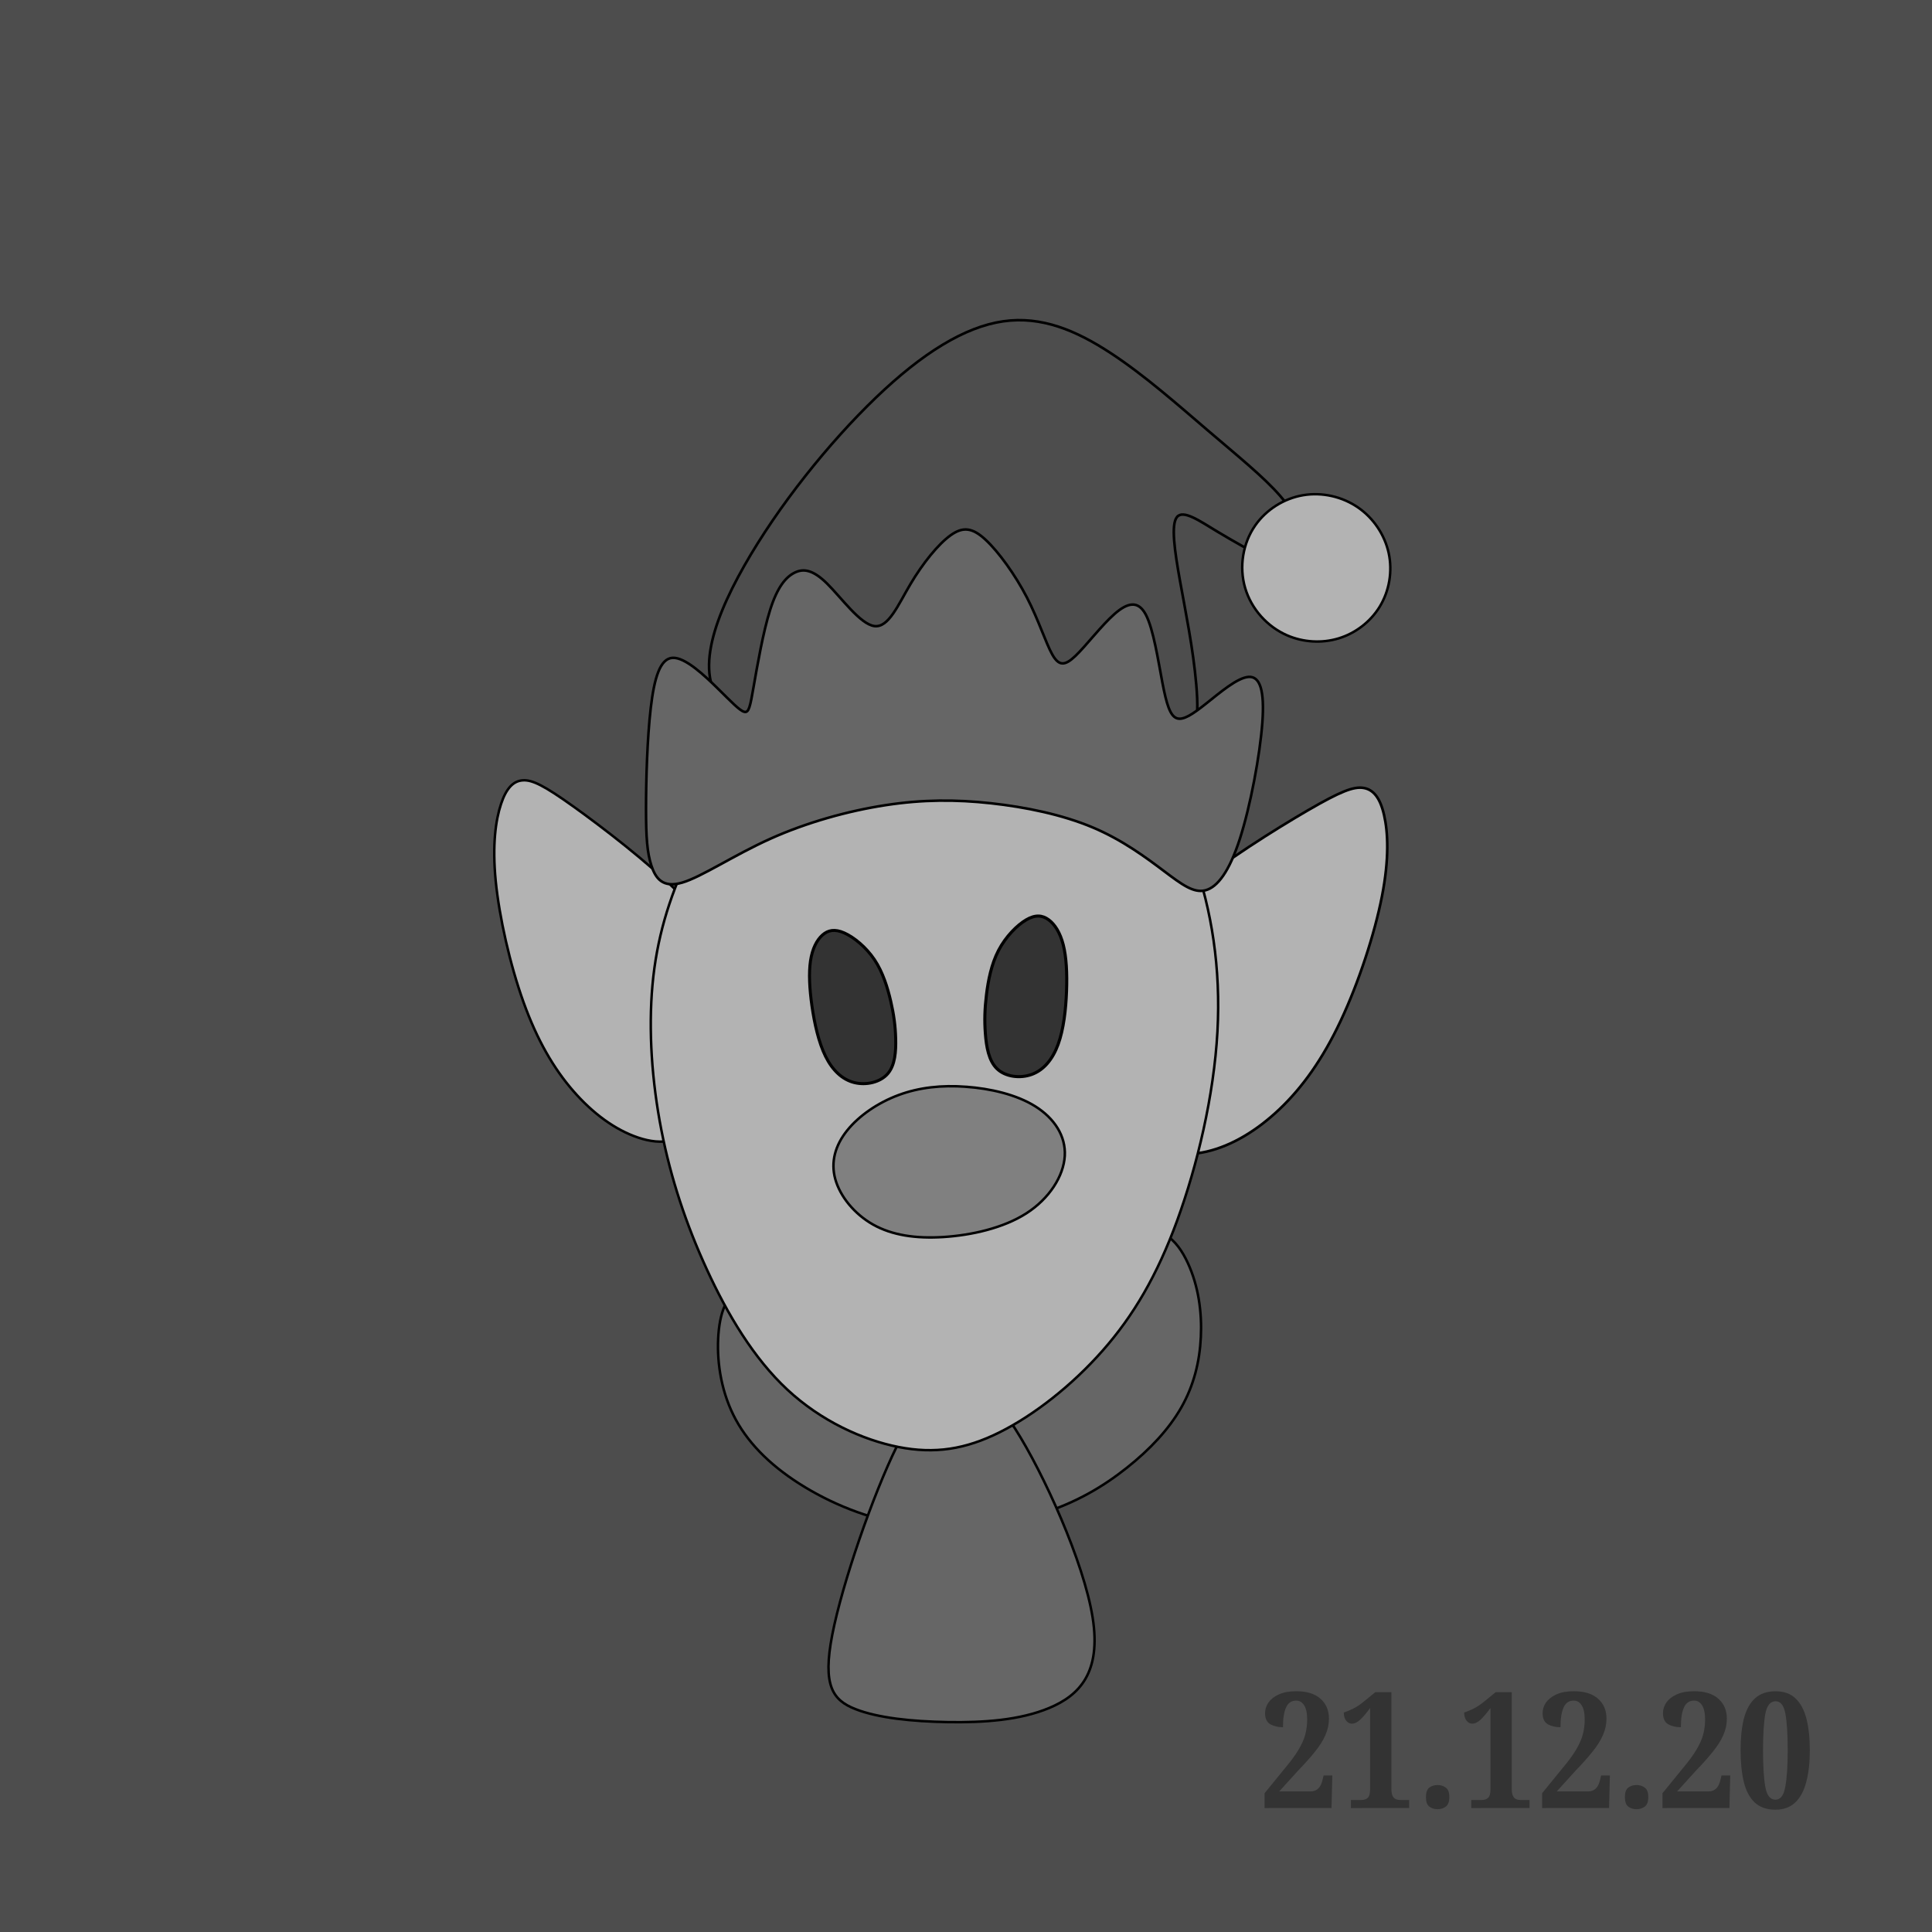
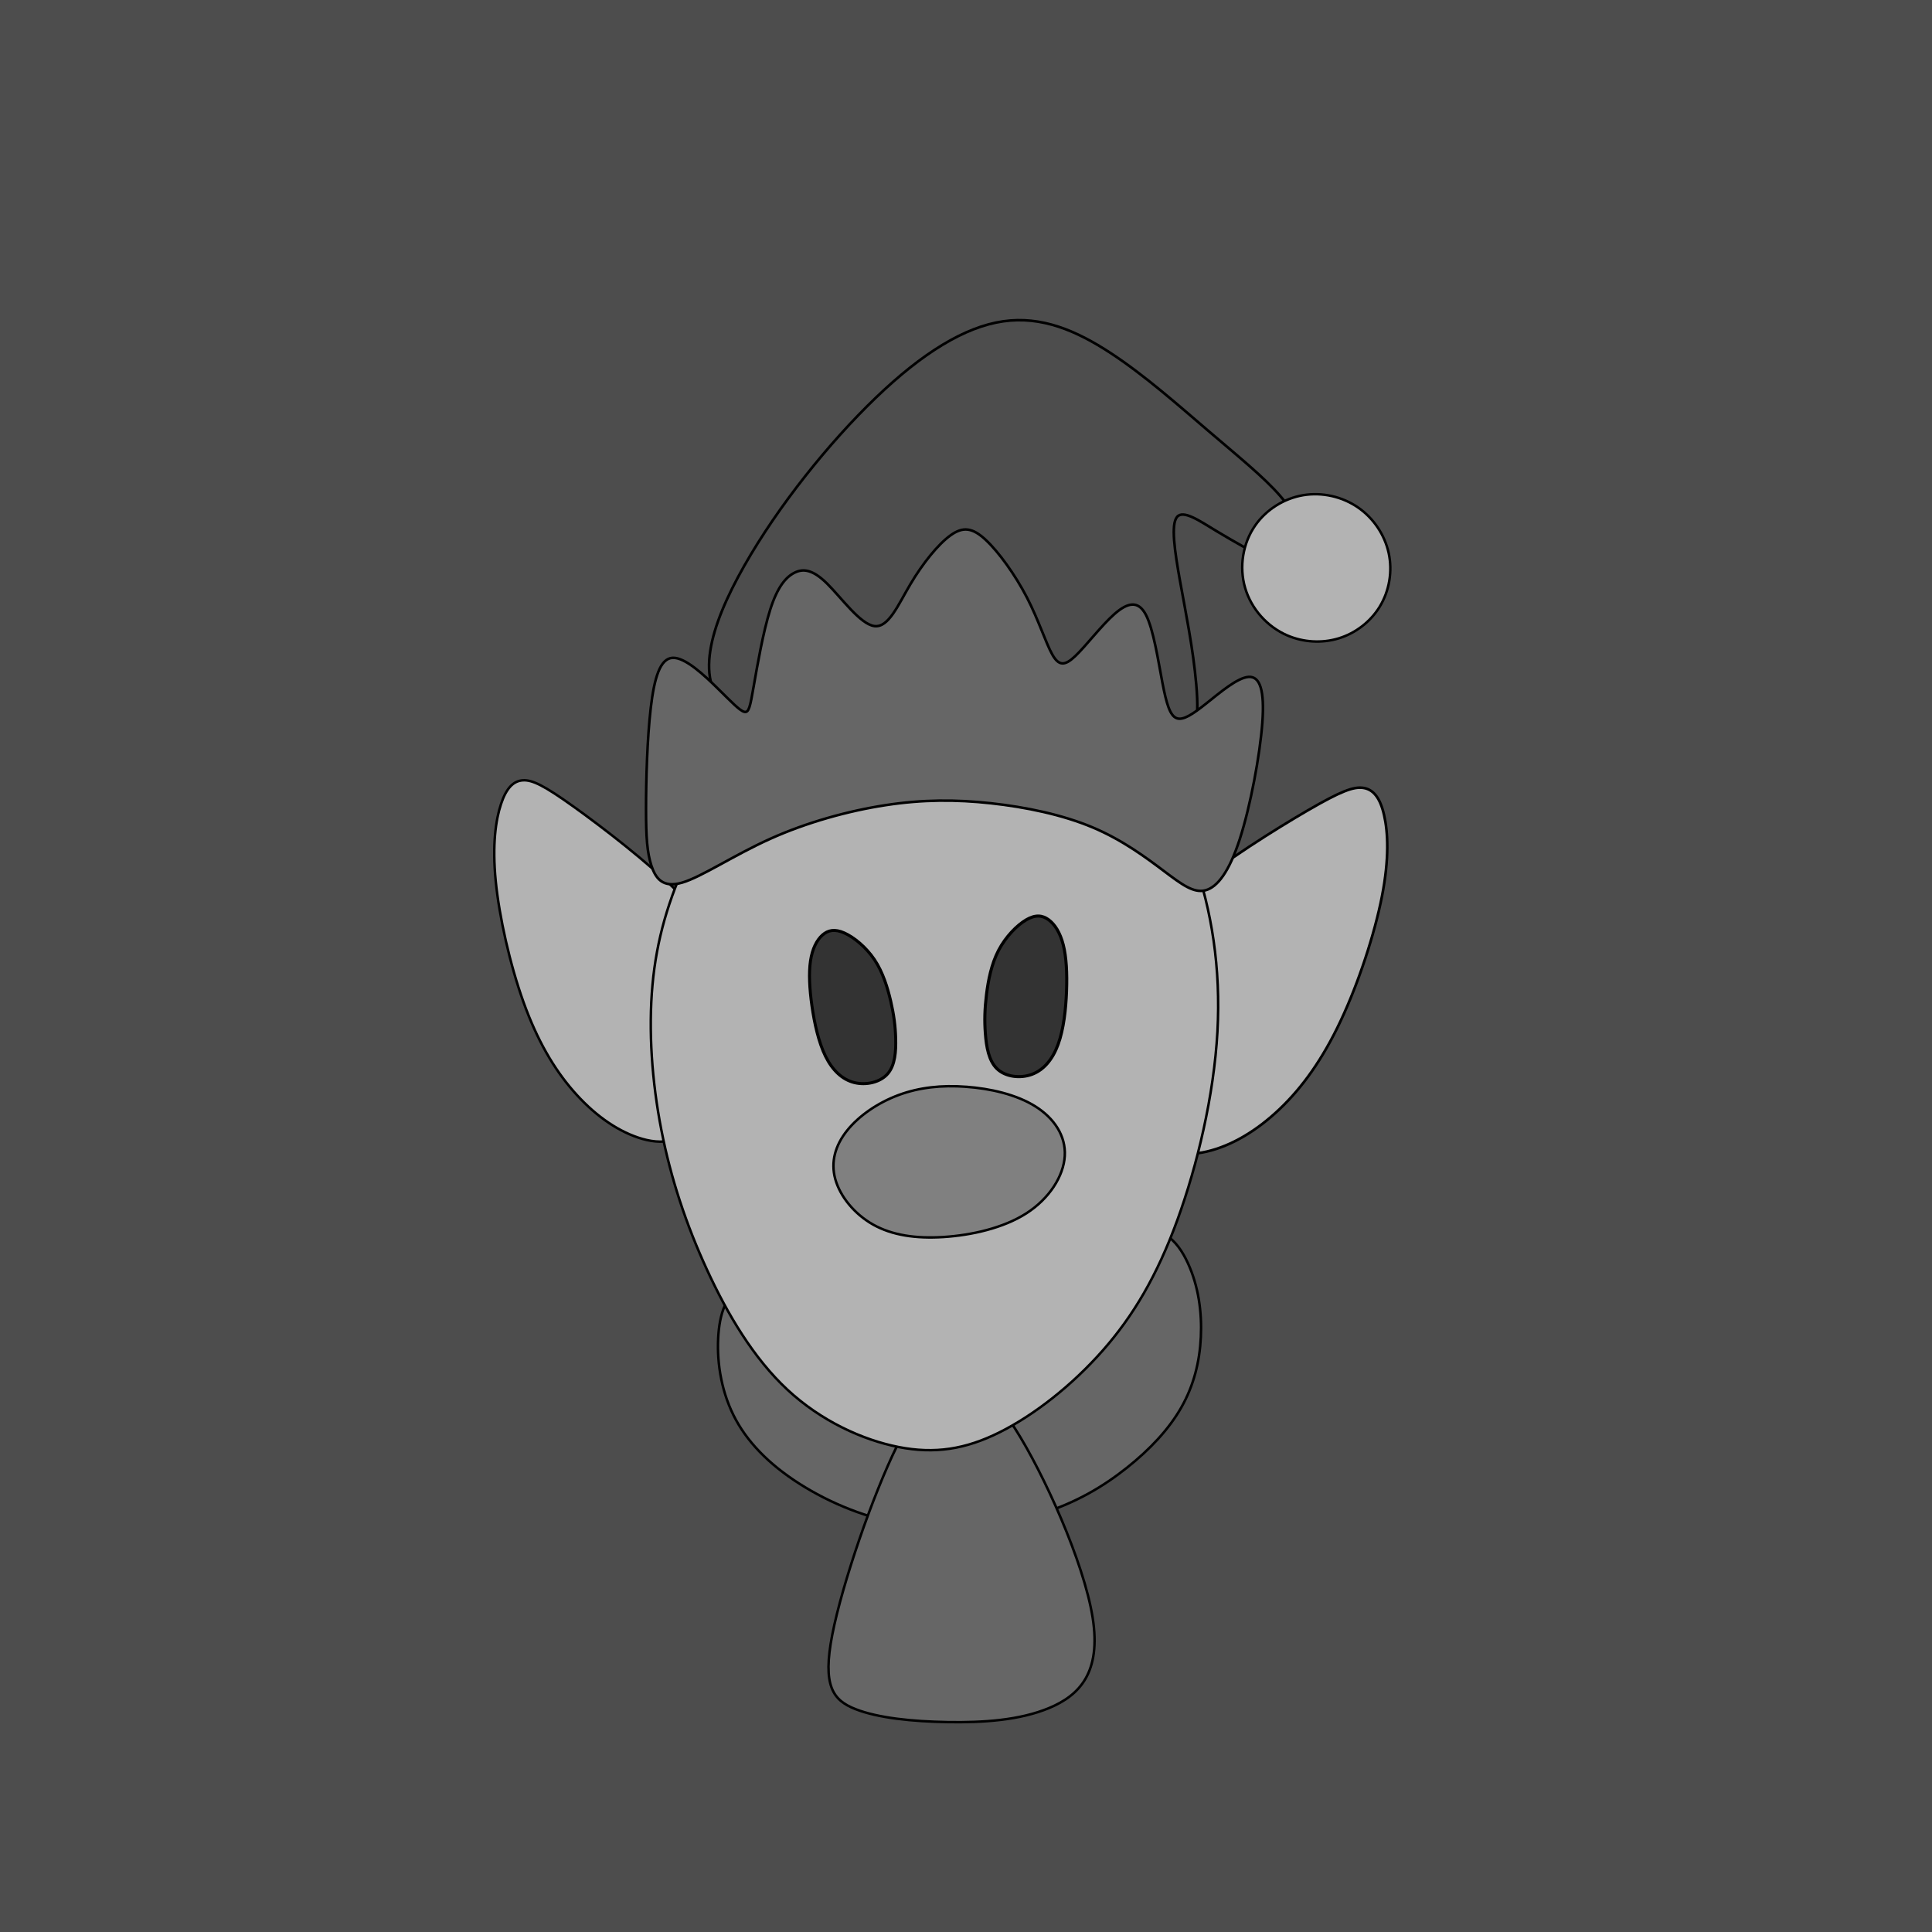
- <svg xmlns="http://www.w3.org/2000/svg" xmlns:ns1="http://www.openswatchbook.org/uri/2009/osb" width="169.333mm" height="169.333mm" viewBox="0 0 169.333 169.333" version="1.1" id="svg1422">
+ <svg xmlns="http://www.w3.org/2000/svg" xmlns:ns1="http://www.openswatchbook.org/uri/2009/osb" width="169.333mm" height="169.333mm" viewBox="0 0 169.333 169.333" id="svg1422">
  <defs id="defs1416">
-     <rect x="74.083" y="269.875" width="58.208" height="15.875" id="rect4102" />
-     <rect x="148.167" y="1081.907" width="1037.167" height="336.26" id="rect6326" />
-     <rect x="867.833" y="3175" width="910.167" height="296.333" id="rect6314" />
-     <rect x="1820.333" y="3217.333" width="846.667" height="169.333" id="rect6302" />
-     <rect x="113.322" y="786.841" width="1024.177" height="243.75" id="rect2516" />
+     <path d="M74.083 269.875h58.208v15.875H74.083z" id="rect4102" />
+     <path d="M148.167 1081.907h1037.167v336.26H148.167z" id="rect6326" />
+     <path d="M867.833 3175H1778v296.333H867.833z" id="rect6314" />
+     <path d="M1820.333 3217.333h846.667v169.333H1820.333z" id="rect6302" />
+     <path d="M113.322 786.841h1024.177v243.75H113.322z" id="rect2516" />
    <linearGradient id="linearGradient1757" ns1:paint="gradient">
-       <stop style="stop-color:#cccccc;stop-opacity:1;" offset="0" id="stop1753" />
-       <stop style="stop-color:#cccccc;stop-opacity:0;" offset="1" id="stop1755" />
+       <stop style="stop-color:#ccc;stop-opacity:1" offset="0" id="stop1753" />
+       <stop style="stop-color:#ccc;stop-opacity:0" offset="1" id="stop1755" />
    </linearGradient>
    <linearGradient id="linearGradient1324" ns1:paint="gradient">
-       <stop style="stop-color:#000000;stop-opacity:1;" offset="0" id="stop1320" />
-       <stop style="stop-color:#000000;stop-opacity:0;" offset="1" id="stop1322" />
+       <stop style="stop-color:#000;stop-opacity:1" offset="0" id="stop1320" />
+       <stop style="stop-color:#000;stop-opacity:0" offset="1" id="stop1322" />
    </linearGradient>
  </defs>
  <g id="layer1" transform="translate(-15.87501,-68.79166)">
    <g id="g4092" transform="translate(291.7978,-130.0237)">
-       <rect style="fill:#4d4d4d;fill-opacity:1;stroke:none;stroke-width:1;stroke-miterlimit:4;stroke-dasharray:none;stroke-opacity:1;paint-order:stroke markers fill" id="rect4085-90-1" width="169.333" height="169.333" x="-275.923" y="198.815" />
+       <path style="fill:#4d4d4d;fill-opacity:1;stroke:none;stroke-width:1;stroke-miterlimit:4;stroke-dasharray:none;stroke-opacity:1;paint-order:stroke markers fill" id="rect4085-90-1" d="M-275.923 198.815h169.333v169.333H-275.923z" />
      <g id="g4002-5" transform="matrix(0.6717076,0,0,0.6717076,-2133.389,-1376.471)">
-         <path style="fill:#4d4d4d;stroke:#000000;stroke-width:0.34px;stroke-linecap:butt;stroke-linejoin:miter;stroke-opacity:1" d="m 2860.602,2438.019 c -4.944,-3.647 -2.675,-11.102 1.783,-18.964 4.457,-7.861 11.103,-16.127 17.181,-21.962 6.078,-5.835 11.589,-9.239 16.614,-9.968 5.025,-0.729 9.563,1.216 14.02,4.133 4.457,2.918 8.833,6.808 12.723,10.13 3.89,3.323 7.294,6.078 9.401,8.509 2.107,2.431 2.917,4.538 3.079,6.321 0.162,1.783 -0.324,3.241 -1.134,3.566 -0.81,0.324 -1.945,-0.486 -3.728,-1.54 -1.783,-1.054 -4.214,-2.35 -6.483,-3.728 -2.269,-1.378 -4.376,-2.836 -5.187,-1.864 -0.811,0.973 -0.324,4.376 0.405,8.428 0.729,4.052 1.702,8.752 2.107,13.453 0.405,4.7 0.243,9.401 -5.106,10.535 -5.349,1.134 -15.884,-1.297 -27.23,-2.431 -11.346,-1.135 -23.502,-0.973 -28.445,-4.619 z" id="path2007-21" />
-         <path style="fill:#666666;stroke:#000000;stroke-width:0.324px;stroke-linecap:butt;stroke-linejoin:miter;stroke-opacity:1" d="m 2862.314,2513.553 c -2.239,0.232 -3.165,3.01 -3.319,6.33 -0.154,3.319 0.463,7.179 2.316,10.575 1.853,3.396 4.94,6.329 9.031,8.799 4.091,2.47 9.185,4.477 14.666,5.094 5.481,0.617 11.347,-0.154 16.055,-1.621 4.708,-1.467 8.259,-3.628 11.27,-6.021 3.01,-2.393 5.48,-5.017 7.101,-7.873 1.621,-2.856 2.393,-5.944 2.547,-9.185 0.154,-3.242 -0.309,-6.638 -1.698,-9.649 -1.389,-3.01 -3.705,-5.635 -8.414,-3.705 -4.709,1.93 -11.81,8.413 -18.911,11.115 -7.101,2.702 -14.203,1.621 -19.529,-0.077 -5.326,-1.698 -8.877,-4.014 -11.116,-3.782 z" id="path1999-9" />
-         <path style="display:inline;fill:#b3b3b3;stroke:#000000;stroke-width:0.342px;stroke-linecap:butt;stroke-linejoin:miter;stroke-opacity:1" d="m 2935.966,2450.919 c 4.24,-2.46 5.938,-3.117 7.228,-2.913 1.289,0.204 2.17,1.269 2.691,3.526 0.522,2.258 0.685,5.708 -0.27,10.606 -0.955,4.898 -3.03,11.243 -5.386,16.253 -2.356,5.01 -4.995,8.685 -7.962,11.511 -2.967,2.826 -6.262,4.803 -9.523,5.557 -3.261,0.753 -6.487,0.284 -8.291,-3.976 -1.804,-4.26 -2.185,-12.31 -1.33,-17.872 0.855,-5.561 2.945,-8.634 7.382,-12.302 4.437,-3.668 11.22,-7.931 15.46,-10.391 z" id="path1972-8-8" />
-         <path style="fill:#b3b3b3;stroke:#000000;stroke-width:0.324px;stroke-linecap:butt;stroke-linejoin:miter;stroke-opacity:1" d="m 2840.083,2450.412 c -3.782,-2.702 -5.326,-3.474 -6.561,-3.397 -1.235,0.077 -2.162,1.003 -2.856,3.088 -0.695,2.084 -1.158,5.326 -0.695,10.035 0.463,4.709 1.853,10.884 3.628,15.824 1.776,4.94 3.937,8.645 6.484,11.578 2.547,2.933 5.481,5.094 8.491,6.098 3.01,1.003 6.098,0.849 8.182,-3.01 2.084,-3.86 3.165,-11.424 2.856,-16.75 -0.309,-5.326 -2.007,-8.414 -5.866,-12.273 -3.859,-3.86 -9.88,-8.491 -13.662,-11.193 z" id="path1972-5" />
-         <path style="fill:#666666;stroke:#000000;stroke-width:0.324px;stroke-linecap:butt;stroke-linejoin:miter;stroke-opacity:1" d="m 2889.716,2526.289 c -2.161,0.463 -4.323,1.389 -7.41,7.642 -3.088,6.253 -7.102,17.831 -8.414,24.546 -1.312,6.716 0.077,8.568 3.011,9.726 2.933,1.158 7.41,1.621 12.042,1.698 4.631,0.077 9.417,-0.232 13.276,-1.853 3.859,-1.621 6.793,-4.554 5.635,-11.81 -1.158,-7.256 -6.407,-18.834 -10.112,-24.623 -3.705,-5.789 -5.866,-5.789 -8.028,-5.326 z" id="path2011-1" />
-         <path style="fill:#b3b3b3;stroke:#000000;stroke-width:0.324px;stroke-linecap:butt;stroke-linejoin:miter;stroke-opacity:1" d="m 2865.633,2441.612 c -4.168,3.937 -7.873,9.803 -10.498,15.361 -2.624,5.558 -4.168,10.807 -4.708,16.75 -0.54,5.944 -0.077,12.582 1.158,18.912 1.235,6.33 3.242,12.35 5.944,18.217 2.702,5.866 6.098,11.578 10.498,15.669 4.4,4.091 9.803,6.561 14.512,7.487 4.708,0.926 8.722,0.309 13.199,-1.93 4.477,-2.239 9.417,-6.098 13.431,-10.652 4.014,-4.554 7.101,-9.803 9.726,-16.982 2.624,-7.179 4.786,-16.287 5.249,-24.623 0.463,-8.336 -0.772,-15.901 -3.087,-22.462 -2.316,-6.561 -5.712,-12.119 -10.266,-16.133 -4.554,-4.014 -10.266,-6.484 -15.747,-7.488 -5.481,-1.004 -10.729,-0.54 -15.67,0.695 -4.94,1.235 -9.572,3.242 -13.74,7.179 z" id="path1968-7" />
-         <path style="fill:#666666;stroke:#000000;stroke-width:0.336px;stroke-linecap:butt;stroke-linejoin:miter;stroke-opacity:1" d="m 2854.291,2460.367 c 2.547,-0.746 6.714,-3.563 11.5,-5.718 4.785,-2.155 10.188,-3.646 15.05,-4.392 4.862,-0.746 9.184,-0.746 13.738,-0.249 4.554,0.497 9.339,1.492 13.275,3.149 3.936,1.657 7.023,3.978 9.339,5.718 2.315,1.74 3.859,2.9 5.402,2.486 1.543,-0.414 3.087,-2.403 4.476,-6.712 1.389,-4.309 2.624,-10.938 2.933,-15.164 0.309,-4.226 -0.309,-6.049 -1.775,-5.966 -1.466,0.083 -3.782,2.071 -5.557,3.48 -1.775,1.409 -3.01,2.237 -3.859,1.906 -0.849,-0.331 -1.312,-1.823 -1.852,-4.64 -0.54,-2.817 -1.158,-6.961 -2.161,-8.867 -1.003,-1.906 -2.392,-1.575 -4.09,-0.083 -1.698,1.492 -3.705,4.143 -5.094,5.469 -1.389,1.326 -2.161,1.326 -3.01,-0.166 -0.849,-1.491 -1.775,-4.474 -3.319,-7.458 -1.544,-2.983 -3.704,-5.966 -5.402,-7.541 -1.698,-1.575 -2.933,-1.74 -4.554,-0.58 -1.621,1.16 -3.627,3.646 -5.248,6.381 -1.621,2.735 -2.856,5.718 -4.708,5.469 -1.852,-0.248 -4.322,-3.729 -6.174,-5.552 -1.852,-1.823 -3.087,-1.989 -4.245,-1.409 -1.158,0.58 -2.238,1.906 -3.164,4.806 -0.926,2.9 -1.698,7.375 -2.161,10.027 -0.463,2.652 -0.617,3.48 -1.235,3.315 -0.617,-0.166 -1.698,-1.326 -3.473,-3.066 -1.775,-1.74 -4.245,-4.06 -5.866,-3.978 -1.621,0.083 -2.393,2.569 -2.856,6.546 -0.463,3.978 -0.617,9.447 -0.617,13.176 0,3.729 0.154,5.718 0.695,7.375 0.54,1.657 1.466,2.983 4.013,2.237 z" id="path1995-3" />
-         <path style="fill:#808080;stroke:#000000;stroke-width:0.324px;stroke-linecap:butt;stroke-linejoin:miter;stroke-opacity:1" d="m 2891.337,2487 c -3.165,-0.232 -6.098,0.077 -8.8,1.081 -2.702,1.003 -5.172,2.702 -6.716,4.631 -1.544,1.93 -2.161,4.091 -1.544,6.33 0.618,2.239 2.47,4.554 4.94,5.944 2.47,1.389 5.558,1.852 9.186,1.621 3.628,-0.232 7.796,-1.158 10.806,-3.088 3.01,-1.93 4.863,-4.863 5.017,-7.487 0.154,-2.624 -1.389,-4.94 -3.859,-6.484 -2.47,-1.544 -5.866,-2.316 -9.031,-2.547 z" id="path2003-5" />
-         <path style="fill:#b3b3b3;stroke:#000000;stroke-width:0.324px;stroke-linecap:butt;stroke-linejoin:miter;stroke-opacity:1" d="m 2942.514,2411.431 c -2.071,-1.439 -4.712,-2.038 -7.198,-1.617 -2.486,0.422 -4.787,1.866 -6.233,3.932 -1.634,2.336 -2.127,5.426 -1.325,8.162 0.802,2.735 2.877,5.063 5.493,6.196 2.1,0.909 4.525,1.055 6.714,0.388 2.189,-0.668 4.124,-2.147 5.328,-4.093 1.282,-2.073 1.714,-4.652 1.197,-7.034 -0.517,-2.382 -1.974,-4.544 -3.976,-5.934 z" id="path2015-8" />
-         <path style="display:inline;fill:#333333;stroke:#000000;stroke-width:0.392px;stroke-linecap:butt;stroke-linejoin:miter;stroke-opacity:1" d="m 2881.12,2485.305 c -0.974,1.119 -2.81,1.539 -4.369,1.148 -1.559,-0.391 -2.836,-1.59 -3.745,-3.428 -0.909,-1.838 -1.449,-4.31 -1.771,-6.569 -0.322,-2.259 -0.427,-4.303 -0.189,-5.887 0.238,-1.584 0.818,-2.707 1.55,-3.359 0.732,-0.652 1.615,-0.834 2.855,-0.283 1.24,0.551 2.836,1.836 3.941,3.487 1.105,1.651 1.718,3.67 2.124,5.42 0.406,1.751 0.604,3.234 0.647,4.884 0.043,1.65 -0.068,3.466 -1.042,4.585 z" id="path1426-5-6-2" />
-         <path style="display:inline;fill:#333333;stroke:#000000;stroke-width:0.401px;stroke-linecap:butt;stroke-linejoin:miter;stroke-opacity:1" d="m 2895.396,2484.663 c 1.101,1.046 2.999,1.285 4.533,0.721 1.534,-0.564 2.698,-1.928 3.424,-3.909 0.726,-1.981 1.012,-4.574 1.101,-6.926 0.089,-2.352 -0.019,-4.46 -0.425,-6.06 -0.406,-1.6 -1.109,-2.692 -1.917,-3.284 -0.807,-0.593 -1.719,-0.687 -2.913,0.01 -1.194,0.696 -2.672,2.181 -3.615,3.991 -0.943,1.81 -1.352,3.945 -1.578,5.784 -0.227,1.839 -0.271,3.382 -0.142,5.079 0.129,1.698 0.432,3.55 1.533,4.596 z" id="path1426-5-1-6-9" />
+         <path style="fill:#4d4d4d;stroke:#000;stroke-width:.34px;stroke-linecap:butt;stroke-linejoin:miter;stroke-opacity:1" d="m2860.602 2438.019c-4.944-3.647-2.675-11.102 1.783-18.964 4.457-7.861 11.103-16.127 17.181-21.962 6.078-5.835 11.589-9.239 16.614-9.968 5.025-.729 9.563 1.216 14.02 4.133 4.457 2.918 8.833 6.808 12.723 10.13 3.89 3.323 7.294 6.078 9.401 8.509 2.107 2.431 2.917 4.538 3.079 6.321.162 1.783-.324 3.241-1.134 3.566-.81.324-1.945-.486-3.728-1.54-1.783-1.054-4.214-2.35-6.483-3.728-2.269-1.378-4.376-2.836-5.187-1.864-.811.973-.324 4.376.405 8.428.729 4.052 1.702 8.752 2.107 13.453.405 4.7.243 9.401-5.106 10.535-5.349 1.134-15.884-1.297-27.23-2.431-11.346-1.135-23.502-.973-28.445-4.619z" id="path2007-21" />
+         <path style="fill:#666;stroke:#000;stroke-width:.324px;stroke-linecap:butt;stroke-linejoin:miter;stroke-opacity:1" d="m2862.314 2513.553c-2.239.232-3.165 3.01-3.319 6.33-.154 3.319.463 7.179 2.316 10.575 1.853 3.396 4.94 6.329 9.031 8.799 4.091 2.47 9.185 4.477 14.666 5.094 5.481.617 11.347-.154 16.055-1.621 4.708-1.467 8.259-3.628 11.27-6.021 3.01-2.393 5.48-5.017 7.101-7.873 1.621-2.856 2.393-5.944 2.547-9.185.154-3.242-.309-6.638-1.698-9.649-1.389-3.01-3.705-5.635-8.414-3.705-4.709 1.93-11.81 8.413-18.911 11.115-7.101 2.702-14.203 1.621-19.529-.077-5.326-1.698-8.877-4.014-11.116-3.782z" id="path1999-9" />
+         <path style="display:inline;fill:#b3b3b3;stroke:#000;stroke-width:.342px;stroke-linecap:butt;stroke-linejoin:miter;stroke-opacity:1" d="m2935.966 2450.919c4.24-2.46 5.938-3.117 7.228-2.913 1.289.204 2.17 1.269 2.691 3.526.522 2.258.685 5.708-.27 10.606-.955 4.898-3.03 11.243-5.386 16.253-2.356 5.01-4.995 8.685-7.962 11.511-2.967 2.826-6.262 4.803-9.523 5.557-3.261.753-6.487.284-8.291-3.976-1.804-4.26-2.185-12.31-1.33-17.872.855-5.561 2.945-8.634 7.382-12.302 4.437-3.668 11.22-7.931 15.46-10.391z" id="path1972-8-8" />
+         <path style="fill:#b3b3b3;stroke:#000;stroke-width:.324px;stroke-linecap:butt;stroke-linejoin:miter;stroke-opacity:1" d="m2840.083 2450.412c-3.782-2.702-5.326-3.474-6.561-3.397-1.235.077-2.162 1.003-2.856 3.088-.695 2.084-1.158 5.326-.695 10.035.463 4.709 1.853 10.884 3.628 15.824 1.776 4.94 3.937 8.645 6.484 11.578 2.547 2.933 5.481 5.094 8.491 6.098 3.01 1.003 6.098.849 8.182-3.01 2.084-3.86 3.165-11.424 2.856-16.75-.309-5.326-2.007-8.414-5.866-12.273-3.859-3.86-9.88-8.491-13.662-11.193z" id="path1972-5" />
+         <path style="fill:#666;stroke:#000;stroke-width:.324px;stroke-linecap:butt;stroke-linejoin:miter;stroke-opacity:1" d="m2889.716 2526.289c-2.161.463-4.323 1.389-7.41 7.642-3.088 6.253-7.102 17.831-8.414 24.546-1.312 6.716.077 8.568 3.011 9.726 2.933 1.158 7.41 1.621 12.042 1.698 4.631.077 9.417-.232 13.276-1.853 3.859-1.621 6.793-4.554 5.635-11.81-1.158-7.256-6.407-18.834-10.112-24.623-3.705-5.789-5.866-5.789-8.028-5.326z" id="path2011-1" />
+         <path style="fill:#b3b3b3;stroke:#000;stroke-width:.324px;stroke-linecap:butt;stroke-linejoin:miter;stroke-opacity:1" d="m2865.633 2441.612c-4.168 3.937-7.873 9.803-10.498 15.361-2.624 5.558-4.168 10.807-4.708 16.75-.54 5.944-.077 12.582 1.158 18.912 1.235 6.33 3.242 12.35 5.944 18.217 2.702 5.866 6.098 11.578 10.498 15.669 4.4 4.091 9.803 6.561 14.512 7.487 4.708.926 8.722.309 13.199-1.93 4.477-2.239 9.417-6.098 13.431-10.652 4.014-4.554 7.101-9.803 9.726-16.982 2.624-7.179 4.786-16.287 5.249-24.623.463-8.336-.772-15.901-3.087-22.462-2.316-6.561-5.712-12.119-10.266-16.133-4.554-4.014-10.266-6.484-15.747-7.488-5.481-1.004-10.729-.54-15.67.695-4.94 1.235-9.572 3.242-13.74 7.179z" id="path1968-7" />
+         <path style="fill:#666;stroke:#000;stroke-width:.336px;stroke-linecap:butt;stroke-linejoin:miter;stroke-opacity:1" d="m2854.291 2460.367c2.547-.746 6.714-3.563 11.5-5.718 4.785-2.155 10.188-3.646 15.05-4.392 4.862-.746 9.184-.746 13.738-.249 4.554.497 9.339 1.492 13.275 3.149 3.936 1.657 7.023 3.978 9.339 5.718 2.315 1.74 3.859 2.9 5.402 2.486 1.543-.414 3.087-2.403 4.476-6.712 1.389-4.309 2.624-10.938 2.933-15.164.309-4.226-.309-6.049-1.775-5.966-1.466.083-3.782 2.071-5.557 3.48-1.775 1.409-3.01 2.237-3.859 1.906-.849-.331-1.312-1.823-1.852-4.64-.54-2.817-1.158-6.961-2.161-8.867-1.003-1.906-2.392-1.575-4.09-.083-1.698 1.492-3.705 4.143-5.094 5.469-1.389 1.326-2.161 1.326-3.01-.166-.849-1.491-1.775-4.474-3.319-7.458-1.544-2.983-3.704-5.966-5.402-7.541-1.698-1.575-2.933-1.74-4.554-.58-1.621 1.16-3.627 3.646-5.248 6.381-1.621 2.735-2.856 5.718-4.708 5.469-1.852-.248-4.322-3.729-6.174-5.552-1.852-1.823-3.087-1.989-4.245-1.409-1.158.58-2.238 1.906-3.164 4.806-.926 2.9-1.698 7.375-2.161 10.027-.463 2.652-.617 3.48-1.235 3.315-.617-.166-1.698-1.326-3.473-3.066-1.775-1.74-4.245-4.06-5.866-3.978-1.621.083-2.393 2.569-2.856 6.546-.463 3.978-.617 9.447-.617 13.176.0 3.729.154 5.718.695 7.375.54 1.657 1.466 2.983 4.013 2.237z" id="path1995-3" />
+         <path style="fill:gray;stroke:#000;stroke-width:.324px;stroke-linecap:butt;stroke-linejoin:miter;stroke-opacity:1" d="m2891.337 2487c-3.165-.232-6.098.077-8.8 1.081-2.702 1.003-5.172 2.702-6.716 4.631-1.544 1.93-2.161 4.091-1.544 6.33.618 2.239 2.47 4.554 4.94 5.944 2.47 1.389 5.558 1.852 9.186 1.621 3.628-.232 7.796-1.158 10.806-3.088 3.01-1.93 4.863-4.863 5.017-7.487.154-2.624-1.389-4.94-3.859-6.484-2.47-1.544-5.866-2.316-9.031-2.547z" id="path2003-5" />
+         <path style="fill:#b3b3b3;stroke:#000;stroke-width:.324px;stroke-linecap:butt;stroke-linejoin:miter;stroke-opacity:1" d="m2942.514 2411.431c-2.071-1.439-4.712-2.038-7.198-1.617-2.486.422-4.787 1.866-6.233 3.932-1.634 2.336-2.127 5.426-1.325 8.162.802 2.735 2.877 5.063 5.493 6.196 2.1.909 4.525 1.055 6.714.388 2.189-.668 4.124-2.147 5.328-4.093 1.282-2.073 1.714-4.652 1.197-7.034-.517-2.382-1.974-4.544-3.976-5.934z" id="path2015-8" />
+         <path style="display:inline;fill:#333;stroke:#000;stroke-width:.392px;stroke-linecap:butt;stroke-linejoin:miter;stroke-opacity:1" d="m2881.12 2485.305c-.974 1.119-2.81 1.539-4.369 1.148-1.559-.391-2.836-1.59-3.745-3.428-.909-1.838-1.449-4.31-1.771-6.569-.322-2.259-.427-4.303-.189-5.887.238-1.584.818-2.707 1.55-3.359.732-.652 1.615-.834 2.855-.283 1.24.551 2.836 1.836 3.941 3.487 1.105 1.651 1.718 3.67 2.124 5.42.406 1.751.604 3.234.647 4.884.043 1.65-.068 3.466-1.042 4.585z" id="path1426-5-6-2" />
+         <path style="display:inline;fill:#333;stroke:#000;stroke-width:.401px;stroke-linecap:butt;stroke-linejoin:miter;stroke-opacity:1" d="m2895.396 2484.663c1.101 1.046 2.999 1.285 4.533.721 1.534-.564 2.698-1.928 3.424-3.909.726-1.981 1.012-4.574 1.101-6.926.089-2.352-.019-4.46-.425-6.06-.406-1.6-1.109-2.692-1.917-3.284-.807-.593-1.719-.687-2.913.01-1.194.696-2.672 2.181-3.615 3.991-.943 1.81-1.352 3.945-1.578 5.784-.227 1.839-.271 3.382-.142 5.079.129 1.698.432 3.55 1.533 4.596z" id="path1426-5-1-6-9" />
      </g>
-     </g>
-     <g aria-label="21.12.20" id="text4100" style="font-style:normal;font-weight:normal;font-size:10.583px;line-height:1.25;font-family:sans-serif;white-space:pre;shape-inside:url(#rect4102);fill:#000000;fill-opacity:1;stroke:none" transform="matrix(1.3363,0,0,1.3363,27.27382,-146.2451)">
-       <path d="m 74.412,279.509 v -0.974 l 1.355,-1.662 q 0.561,-0.667 0.868,-1.185 0.317,-0.529 0.444,-0.995 0.127,-0.476 0.127,-0.995 0,-0.624 -0.201,-0.931 -0.19,-0.307 -0.519,-0.307 -0.466,0 -0.667,0.455 -0.201,0.445 -0.201,1.291 -0.476,0 -0.825,-0.191 -0.349,-0.201 -0.349,-0.73 0,-0.37 0.222,-0.699 0.233,-0.328 0.677,-0.529 0.455,-0.212 1.143,-0.212 1.048,0 1.598,0.497 0.55,0.487 0.55,1.302 0,0.561 -0.233,1.079 -0.222,0.519 -0.677,1.079 -0.444,0.561 -1.122,1.259 l -1.228,1.355 h 2.074 q 0.275,0 0.476,-0.18 0.201,-0.191 0.286,-0.561 l 0.074,-0.307 h 0.571 l -0.053,2.138 z" style="font-style:normal;font-variant:normal;font-weight:bold;font-stretch:condensed;font-family:'Noto Serif';-inkscape-font-specification:'Noto Serif Bold Condensed';fill:#333333" id="path4106" />
-       <path d="m 80.074,279.509 v -0.529 h 0.677 q 0.265,0 0.423,-0.138 0.159,-0.138 0.159,-0.572 v -5.323 q -0.339,0.466 -0.635,0.751 -0.286,0.275 -0.561,0.275 -0.212,0 -0.37,-0.191 -0.159,-0.201 -0.159,-0.54 0.265,-0.085 0.614,-0.254 0.349,-0.169 0.804,-0.55 l 0.646,-0.529 h 1.058 v 6.361 q 0,0.37 0.138,0.54 0.138,0.169 0.444,0.169 h 0.582 v 0.529 z" style="font-style:normal;font-variant:normal;font-weight:bold;font-stretch:condensed;font-family:'Noto Serif';-inkscape-font-specification:'Noto Serif Bold Condensed';fill:#333333" id="path4108" />
-       <path d="m 85.768,279.583 q -0.328,0 -0.55,-0.169 -0.222,-0.169 -0.222,-0.624 0,-0.455 0.222,-0.624 0.222,-0.169 0.55,-0.169 0.296,0 0.529,0.169 0.233,0.169 0.233,0.624 0,0.455 -0.233,0.624 -0.233,0.169 -0.529,0.169 z" style="font-style:normal;font-variant:normal;font-weight:bold;font-stretch:condensed;font-family:'Noto Serif';-inkscape-font-specification:'Noto Serif Bold Condensed';fill:#333333" id="path4110" />
-       <path d="m 87.969,279.509 v -0.529 h 0.677 q 0.265,0 0.423,-0.138 0.159,-0.138 0.159,-0.572 v -5.323 q -0.339,0.466 -0.635,0.751 -0.286,0.275 -0.561,0.275 -0.212,0 -0.37,-0.191 -0.159,-0.201 -0.159,-0.54 0.265,-0.085 0.614,-0.254 0.349,-0.169 0.804,-0.55 l 0.646,-0.529 h 1.058 v 6.361 q 0,0.37 0.138,0.54 0.138,0.169 0.444,0.169 h 0.582 v 0.529 z" style="font-style:normal;font-variant:normal;font-weight:bold;font-stretch:condensed;font-family:'Noto Serif';-inkscape-font-specification:'Noto Serif Bold Condensed';fill:#333333" id="path4112" />
-       <path d="m 92.615,279.509 v -0.974 l 1.355,-1.662 q 0.561,-0.667 0.868,-1.185 0.317,-0.529 0.444,-0.995 0.127,-0.476 0.127,-0.995 0,-0.624 -0.201,-0.931 -0.19,-0.307 -0.519,-0.307 -0.466,0 -0.667,0.455 -0.201,0.445 -0.201,1.291 -0.476,0 -0.825,-0.191 -0.349,-0.201 -0.349,-0.73 0,-0.37 0.222,-0.699 0.233,-0.328 0.677,-0.529 0.455,-0.212 1.143,-0.212 1.048,0 1.598,0.497 0.55,0.487 0.55,1.302 0,0.561 -0.233,1.079 -0.222,0.519 -0.677,1.079 -0.444,0.561 -1.122,1.259 l -1.228,1.355 h 2.074 q 0.275,0 0.476,-0.18 0.201,-0.191 0.286,-0.561 l 0.074,-0.307 H 97.06 l -0.053,2.138 z" style="font-style:normal;font-variant:normal;font-weight:bold;font-stretch:condensed;font-family:'Noto Serif';-inkscape-font-specification:'Noto Serif Bold Condensed';fill:#333333" id="path4114" />
-       <path d="m 98.817,279.583 q -0.328,0 -0.55,-0.169 -0.222,-0.169 -0.222,-0.624 0,-0.455 0.222,-0.624 0.222,-0.169 0.55,-0.169 0.296,0 0.529,0.169 0.233,0.169 0.233,0.624 0,0.455 -0.233,0.624 -0.233,0.169 -0.529,0.169 z" style="font-style:normal;font-variant:normal;font-weight:bold;font-stretch:condensed;font-family:'Noto Serif';-inkscape-font-specification:'Noto Serif Bold Condensed';fill:#333333" id="path4116" />
-       <path d="m 100.51,279.509 v -0.974 l 1.355,-1.662 q 0.561,-0.667 0.868,-1.185 0.318,-0.529 0.445,-0.995 0.127,-0.476 0.127,-0.995 0,-0.624 -0.201,-0.931 -0.191,-0.307 -0.519,-0.307 -0.466,0 -0.667,0.455 -0.201,0.445 -0.201,1.291 -0.476,0 -0.826,-0.191 -0.349,-0.201 -0.349,-0.73 0,-0.37 0.222,-0.699 0.233,-0.328 0.677,-0.529 0.455,-0.212 1.143,-0.212 1.048,0 1.598,0.497 0.55,0.487 0.55,1.302 0,0.561 -0.233,1.079 -0.222,0.519 -0.677,1.079 -0.445,0.561 -1.122,1.259 l -1.228,1.355 h 2.074 q 0.275,0 0.476,-0.18 0.201,-0.191 0.286,-0.561 l 0.074,-0.307 h 0.572 l -0.053,2.138 z" style="font-style:normal;font-variant:normal;font-weight:bold;font-stretch:condensed;font-family:'Noto Serif';-inkscape-font-specification:'Noto Serif Bold Condensed';fill:#333333" id="path4118" />
-       <path d="m 107.919,279.615 q -0.857,0 -1.365,-0.476 -0.497,-0.476 -0.709,-1.344 -0.212,-0.878 -0.212,-2.085 0,-1.196 0.212,-2.053 0.222,-0.868 0.72,-1.333 0.508,-0.476 1.365,-0.476 0.815,0 1.302,0.466 0.497,0.466 0.72,1.333 0.222,0.868 0.222,2.074 0,1.196 -0.233,2.074 -0.222,0.868 -0.72,1.344 -0.497,0.476 -1.302,0.476 z m 0,-0.656 q 0.497,0 0.646,-0.847 0.159,-0.847 0.159,-2.392 0,-1.545 -0.148,-2.381 -0.148,-0.836 -0.646,-0.836 -0.519,0 -0.677,0.836 -0.148,0.836 -0.148,2.381 0,1.545 0.148,2.392 0.148,0.847 0.667,0.847 z" style="font-style:normal;font-variant:normal;font-weight:bold;font-stretch:condensed;font-family:'Noto Serif';-inkscape-font-specification:'Noto Serif Bold Condensed';fill:#333333" id="path4120" />
    </g>
  </g>
</svg>
